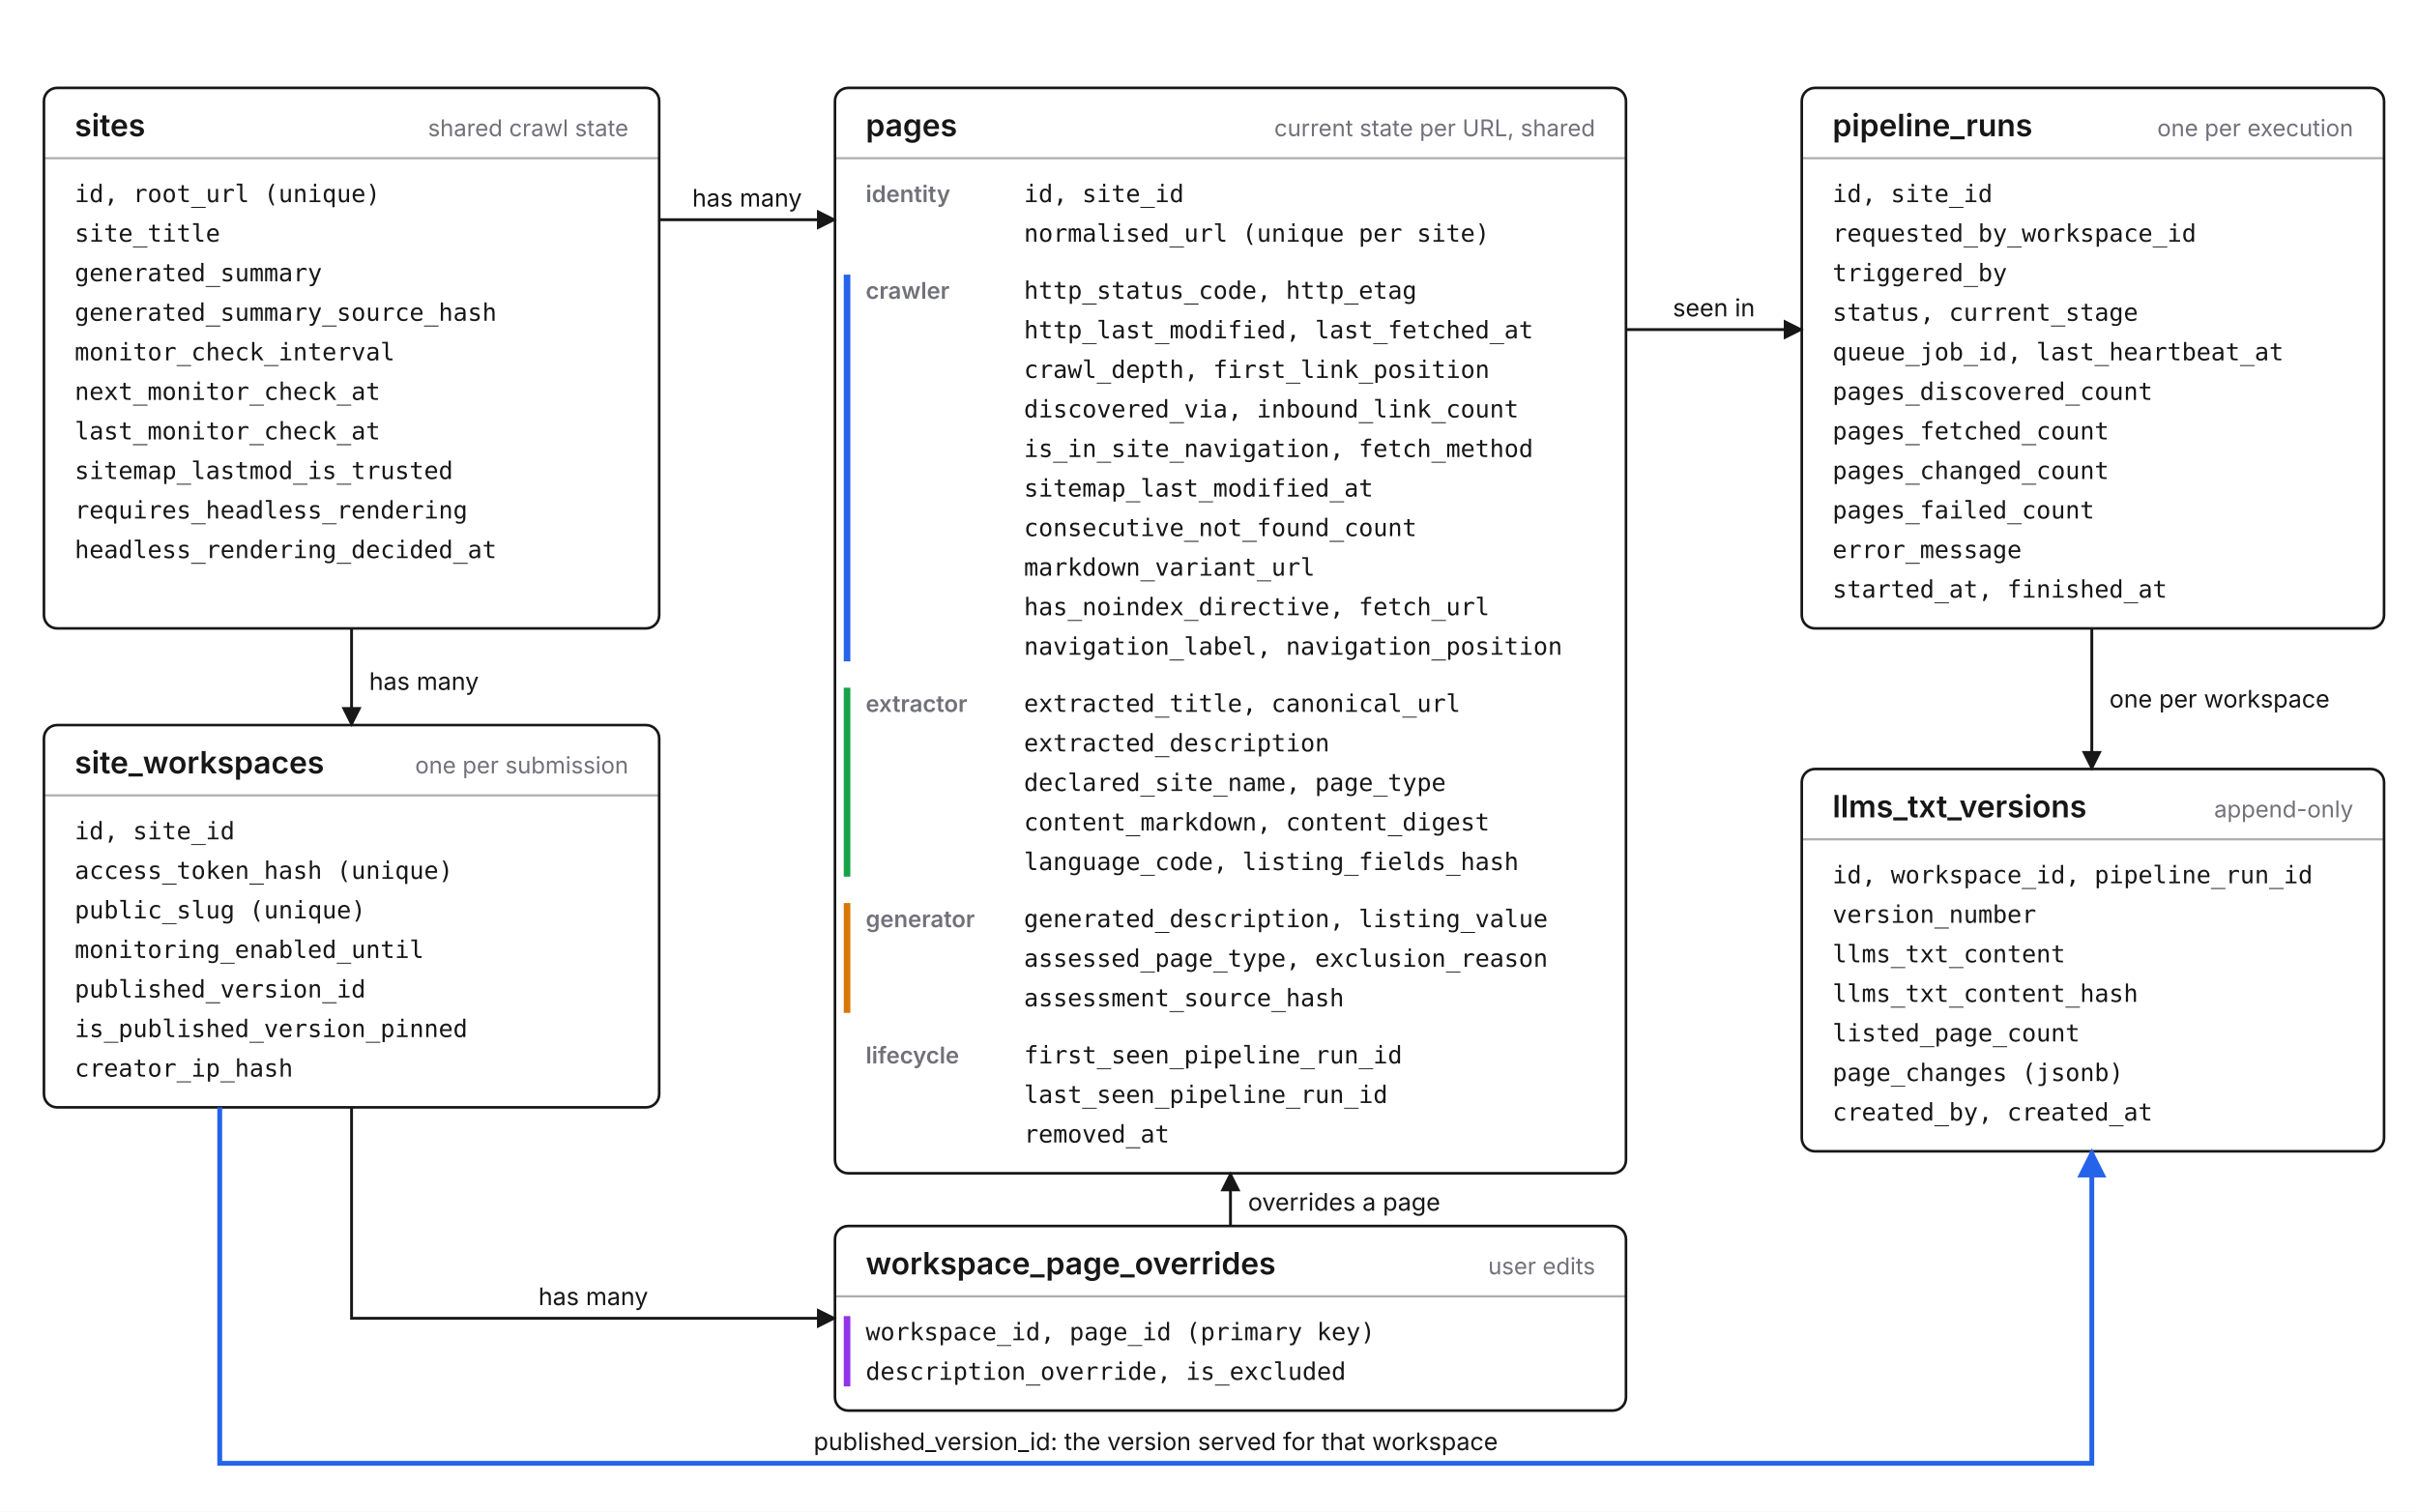
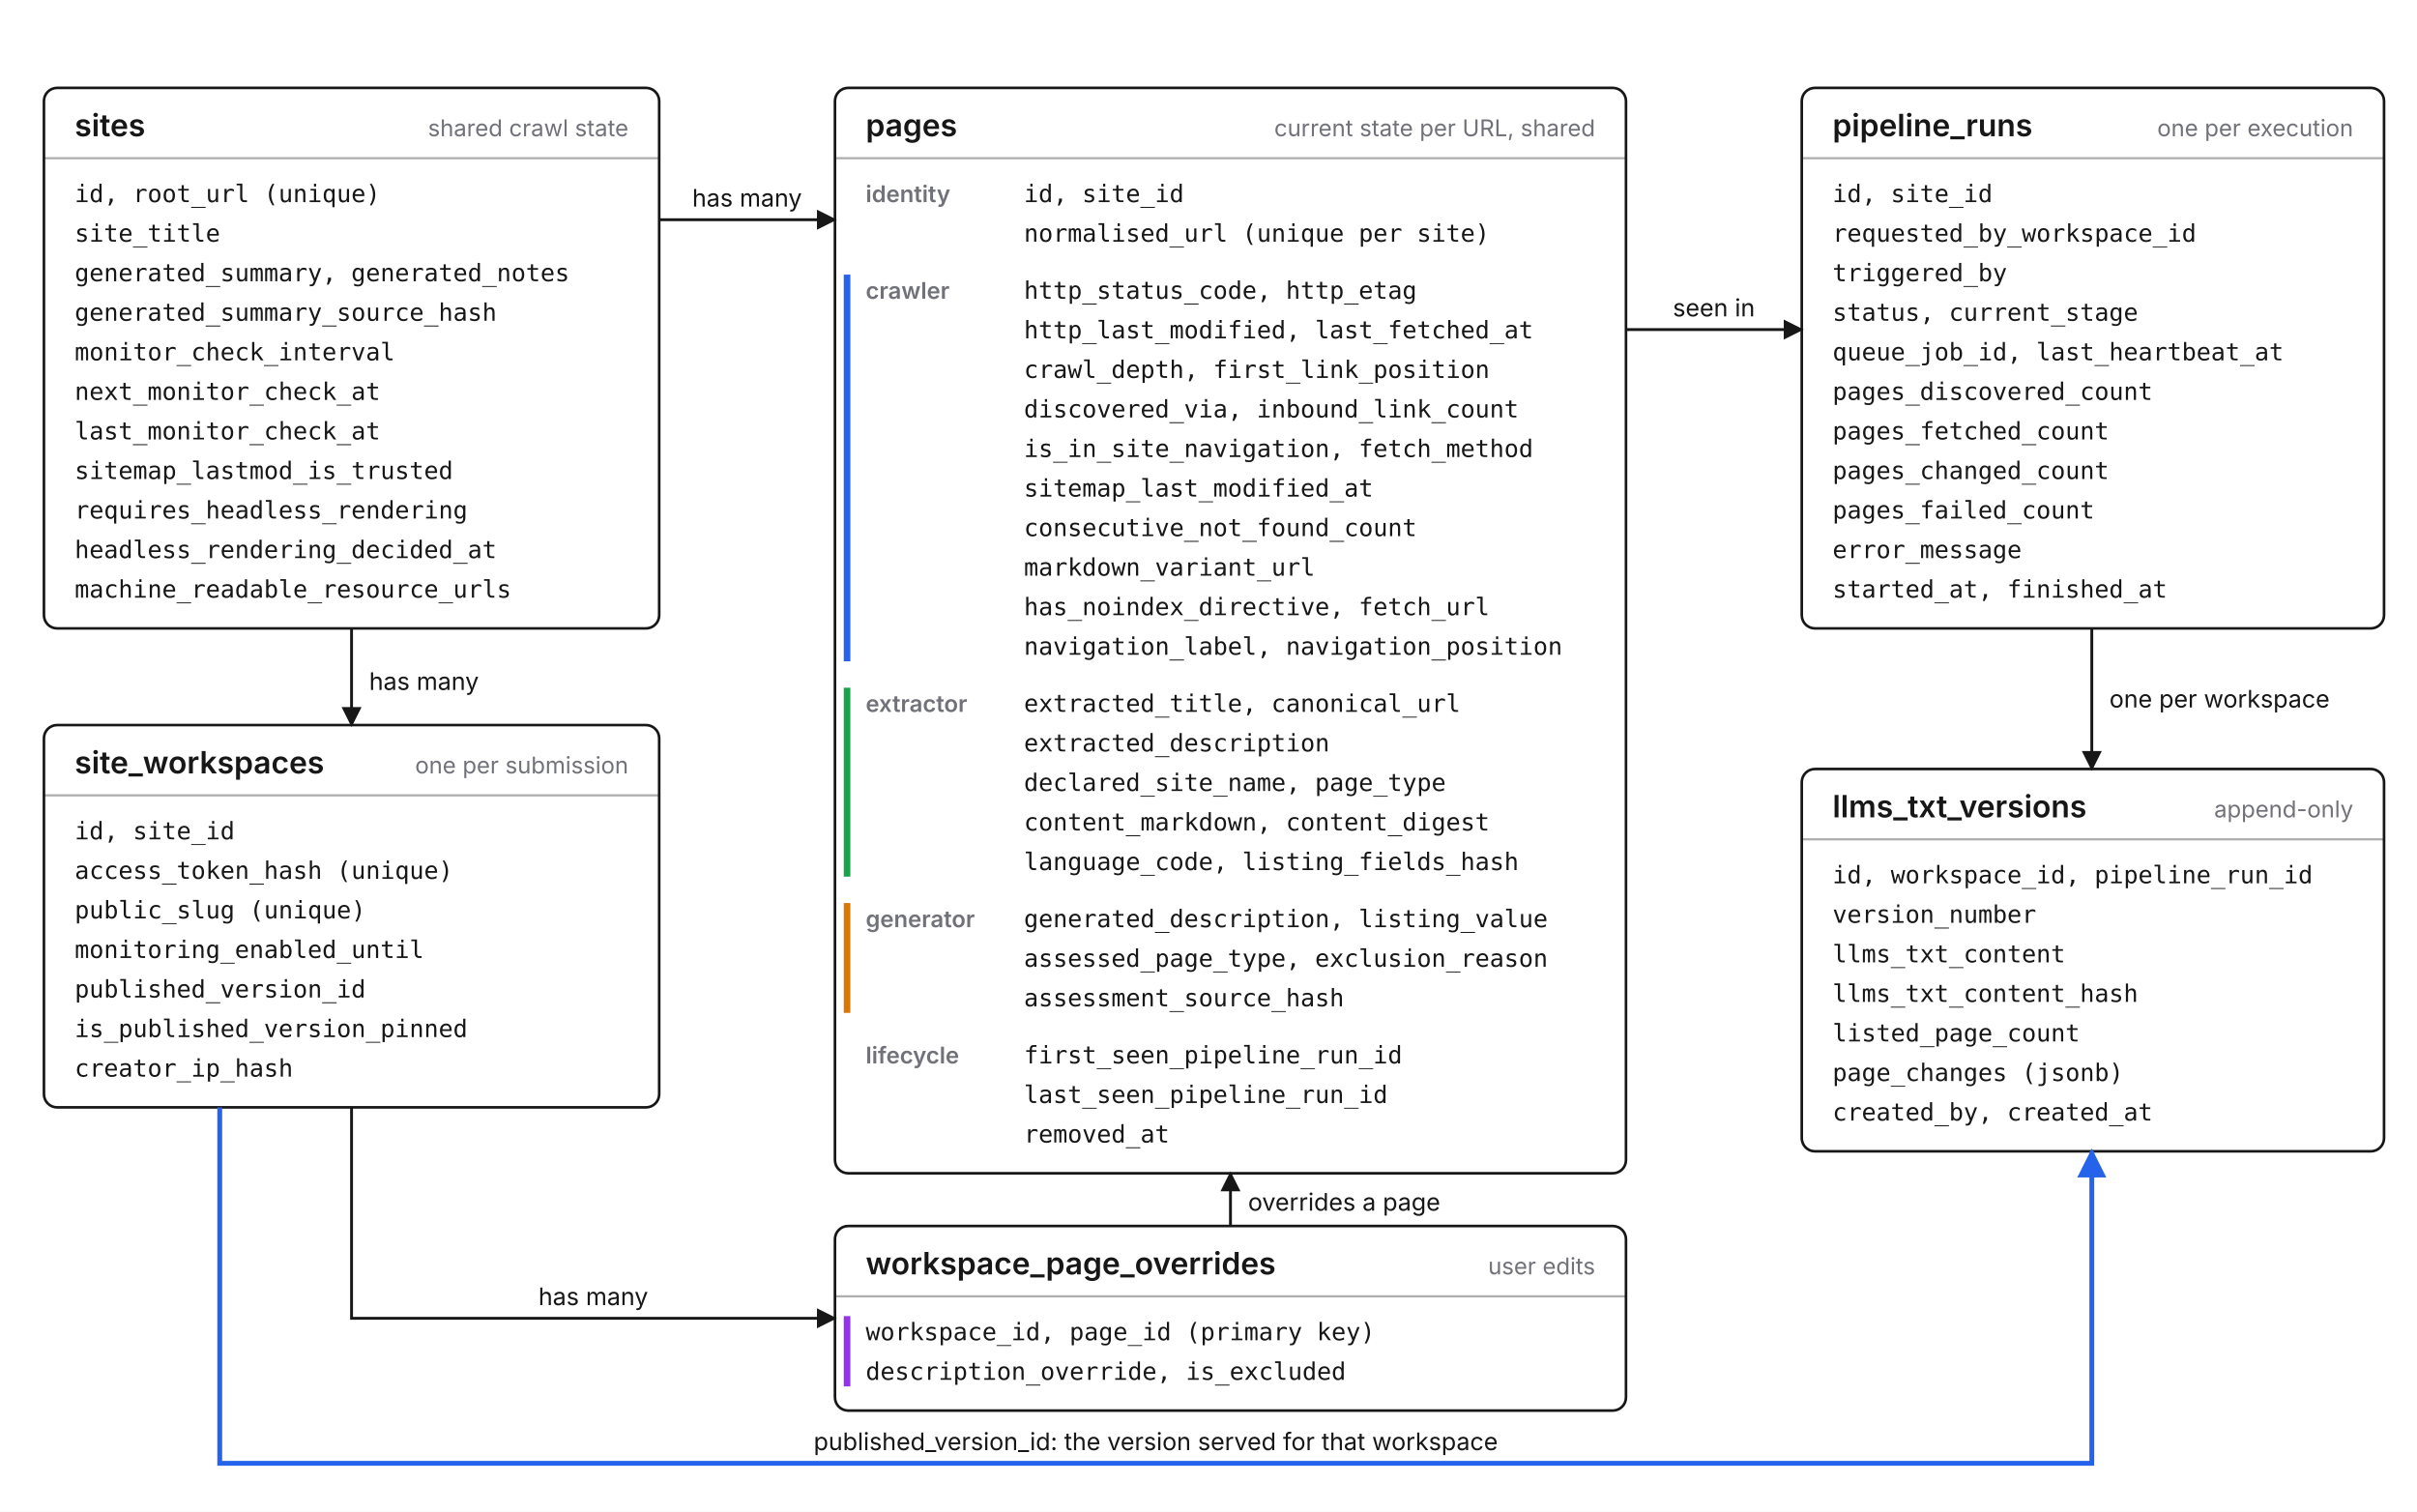
<svg xmlns="http://www.w3.org/2000/svg" width="1100" height="688" style="color:#171717;font-family:system-ui,-apple-system,'Segoe UI',sans-serif" viewBox="0 0 1100 688" role="img" aria-label="Six tables. A site has many pages and many workspaces. Crawl state lives on sites and pages and is shared; each workspace has its own access token, page overrides and published llms.txt version.">
  <style>
.b { fill: #fff; stroke: currentColor; stroke-width: 1.2; }
.sep { stroke: currentColor; stroke-width: 1; opacity: .35; }
.ln { fill: none; stroke: currentColor; stroke-width: 1.3; }
.ptr { fill: none; stroke: #2563eb; stroke-width: 2.2; }
.t { fill: currentColor; font-size: 14px; font-weight: 600; }
.n { fill: #71717a; font-size: 10.5px; }
.g { fill: #71717a; font-size: 10.5px; font-weight: 600; }
.f { fill: currentColor; font-size: 11px; font-family: ui-monospace, monospace; }
.l { fill: currentColor; font-size: 11px; }
.c1 { fill: #2563eb; }
.c2 { fill: #16a34a; }
.c3 { fill: #d97706; }
.c4 { fill: #9333ea; }
</style>
  <rect x="0" y="0" width="1100" height="688" fill="#ffffff" />
  <defs>
    <marker id="ar" viewBox="0 0 10 10" refX="9" refY="5" markerWidth="7" markerHeight="7" orient="auto-start-reverse">
      <path d="M0 0 L10 5 L0 10 z" fill="currentColor" />
    </marker>
    <marker id="arp" viewBox="0 0 10 10" refX="9" refY="5" markerWidth="6" markerHeight="6" orient="auto-start-reverse">
      <path d="M0 0 L10 5 L0 10 z" fill="#2563eb" />
    </marker>
  </defs>
  <rect class="b" x="20" y="40" width="280" height="246" rx="6" />
  <text class="t" x="34" y="62">sites</text>
  <text class="n" x="286" y="62" text-anchor="end">shared crawl state</text>
  <line class="sep" x1="20" y1="72" x2="300" y2="72" />
  <text class="f" x="34" y="92">id, root_url (unique)</text>
  <text class="f" x="34" y="110">site_title</text>
-   <text class="f" x="34" y="128">generated_summary</text>
+   <text class="f" x="34" y="128">generated_summary, generated_notes</text>
  <text class="f" x="34" y="146">generated_summary_source_hash</text>
  <text class="f" x="34" y="164">monitor_check_interval</text>
  <text class="f" x="34" y="182">next_monitor_check_at</text>
  <text class="f" x="34" y="200">last_monitor_check_at</text>
  <text class="f" x="34" y="218">sitemap_lastmod_is_trusted</text>
  <text class="f" x="34" y="236">requires_headless_rendering</text>
  <text class="f" x="34" y="254">headless_rendering_decided_at</text>
+   <text class="f" x="34" y="272">machine_readable_resource_urls</text>
  <rect class="b" x="20" y="330" width="280" height="174" rx="6" />
  <text class="t" x="34" y="352">site_workspaces</text>
  <text class="n" x="286" y="352" text-anchor="end">one per submission</text>
  <line class="sep" x1="20" y1="362" x2="300" y2="362" />
  <text class="f" x="34" y="382">id, site_id</text>
  <text class="f" x="34" y="400">access_token_hash (unique)</text>
  <text class="f" x="34" y="418">public_slug (unique)</text>
  <text class="f" x="34" y="436">monitoring_enabled_until</text>
  <text class="f" x="34" y="454">published_version_id</text>
  <text class="f" x="34" y="472">is_published_version_pinned</text>
  <text class="f" x="34" y="490">creator_ip_hash</text>
  <rect class="b" x="380" y="40" width="360" height="494" rx="6" />
  <text class="t" x="394" y="62">pages</text>
  <text class="n" x="726" y="62" text-anchor="end">current state per URL, shared</text>
  <line class="sep" x1="380" y1="72" x2="740" y2="72" />
  <text class="g" x="394" y="92">identity</text>
  <text class="f" x="466" y="92">id, site_id</text>
  <text class="f" x="466" y="110">normalised_url (unique per site)</text>
  <rect class="c1" x="384" y="125" width="3" height="176" />
  <text class="g" x="394" y="136">crawler</text>
  <text class="f" x="466" y="136">http_status_code, http_etag</text>
  <text class="f" x="466" y="154">http_last_modified, last_fetched_at</text>
  <text class="f" x="466" y="172">crawl_depth, first_link_position</text>
  <text class="f" x="466" y="190">discovered_via, inbound_link_count</text>
  <text class="f" x="466" y="208">is_in_site_navigation, fetch_method</text>
  <text class="f" x="466" y="226">sitemap_last_modified_at</text>
  <text class="f" x="466" y="244">consecutive_not_found_count</text>
  <text class="f" x="466" y="262">markdown_variant_url</text>
  <text class="f" x="466" y="280">has_noindex_directive, fetch_url</text>
  <text class="f" x="466" y="298">navigation_label, navigation_position</text>
  <rect class="c2" x="384" y="313" width="3" height="86" />
  <text class="g" x="394" y="324">extractor</text>
  <text class="f" x="466" y="324">extracted_title, canonical_url</text>
  <text class="f" x="466" y="342">extracted_description</text>
  <text class="f" x="466" y="360">declared_site_name, page_type</text>
  <text class="f" x="466" y="378">content_markdown, content_digest</text>
  <text class="f" x="466" y="396">language_code, listing_fields_hash</text>
  <rect class="c3" x="384" y="411" width="3" height="50" />
  <text class="g" x="394" y="422">generator</text>
  <text class="f" x="466" y="422">generated_description, listing_value</text>
  <text class="f" x="466" y="440">assessed_page_type, exclusion_reason</text>
  <text class="f" x="466" y="458">assessment_source_hash</text>
  <text class="g" x="394" y="484">lifecycle</text>
  <text class="f" x="466" y="484">first_seen_pipeline_run_id</text>
  <text class="f" x="466" y="502">last_seen_pipeline_run_id</text>
  <text class="f" x="466" y="520">removed_at</text>
  <rect class="b" x="380" y="558" width="360" height="84" rx="6" />
  <rect class="c4" x="384" y="599" width="3" height="32" />
  <text class="t" x="394" y="580">workspace_page_overrides</text>
  <text class="n" x="726" y="580" text-anchor="end">user edits</text>
  <line class="sep" x1="380" y1="590" x2="740" y2="590" />
  <text class="f" x="394" y="610">workspace_id, page_id (primary key)</text>
  <text class="f" x="394" y="628">description_override, is_excluded</text>
  <rect class="b" x="820" y="40" width="265" height="246" rx="6" />
  <text class="t" x="834" y="62">pipeline_runs</text>
  <text class="n" x="1071" y="62" text-anchor="end">one per execution</text>
  <line class="sep" x1="820" y1="72" x2="1085" y2="72" />
  <text class="f" x="834" y="92">id, site_id</text>
  <text class="f" x="834" y="110">requested_by_workspace_id</text>
  <text class="f" x="834" y="128">triggered_by</text>
  <text class="f" x="834" y="146">status, current_stage</text>
  <text class="f" x="834" y="164">queue_job_id, last_heartbeat_at</text>
  <text class="f" x="834" y="182">pages_discovered_count</text>
  <text class="f" x="834" y="200">pages_fetched_count</text>
  <text class="f" x="834" y="218">pages_changed_count</text>
  <text class="f" x="834" y="236">pages_failed_count</text>
  <text class="f" x="834" y="254">error_message</text>
  <text class="f" x="834" y="272">started_at, finished_at</text>
  <rect class="b" x="820" y="350" width="265" height="174" rx="6" />
  <text class="t" x="834" y="372">llms_txt_versions</text>
  <text class="n" x="1071" y="372" text-anchor="end">append-only</text>
  <line class="sep" x1="820" y1="382" x2="1085" y2="382" />
  <text class="f" x="834" y="402">id, workspace_id, pipeline_run_id</text>
  <text class="f" x="834" y="420">version_number</text>
  <text class="f" x="834" y="438">llms_txt_content</text>
  <text class="f" x="834" y="456">llms_txt_content_hash</text>
  <text class="f" x="834" y="474">listed_page_count</text>
  <text class="f" x="834" y="492">page_changes (jsonb)</text>
  <text class="f" x="834" y="510">created_by, created_at</text>
  <line class="ln" x1="300" y1="100" x2="380" y2="100" marker-end="url(#ar)" />
  <text class="l" x="340" y="94" text-anchor="middle">has many</text>
  <line class="ln" x1="160" y1="286" x2="160" y2="330" marker-end="url(#ar)" />
  <text class="l" x="168" y="314">has many</text>
  <line class="ln" x1="740" y1="150" x2="820" y2="150" marker-end="url(#ar)" />
  <text class="l" x="780" y="144" text-anchor="middle">seen in</text>
  <line class="ln" x1="952" y1="286" x2="952" y2="350" marker-end="url(#ar)" />
  <text class="l" x="960" y="322">one per workspace</text>
  <line class="ln" x1="560" y1="558" x2="560" y2="534" marker-end="url(#ar)" />
  <text class="l" x="568" y="551">overrides a page</text>
  <polyline class="ln" points="160,504 160,600 380,600" marker-end="url(#ar)" />
  <text class="l" x="270" y="594" text-anchor="middle">has many</text>
  <polyline class="ptr" points="100,504 100,666 952,666 952,524" marker-end="url(#arp)" />
  <text class="l" x="526" y="660" text-anchor="middle">published_version_id: the version served for that workspace</text>
</svg>
